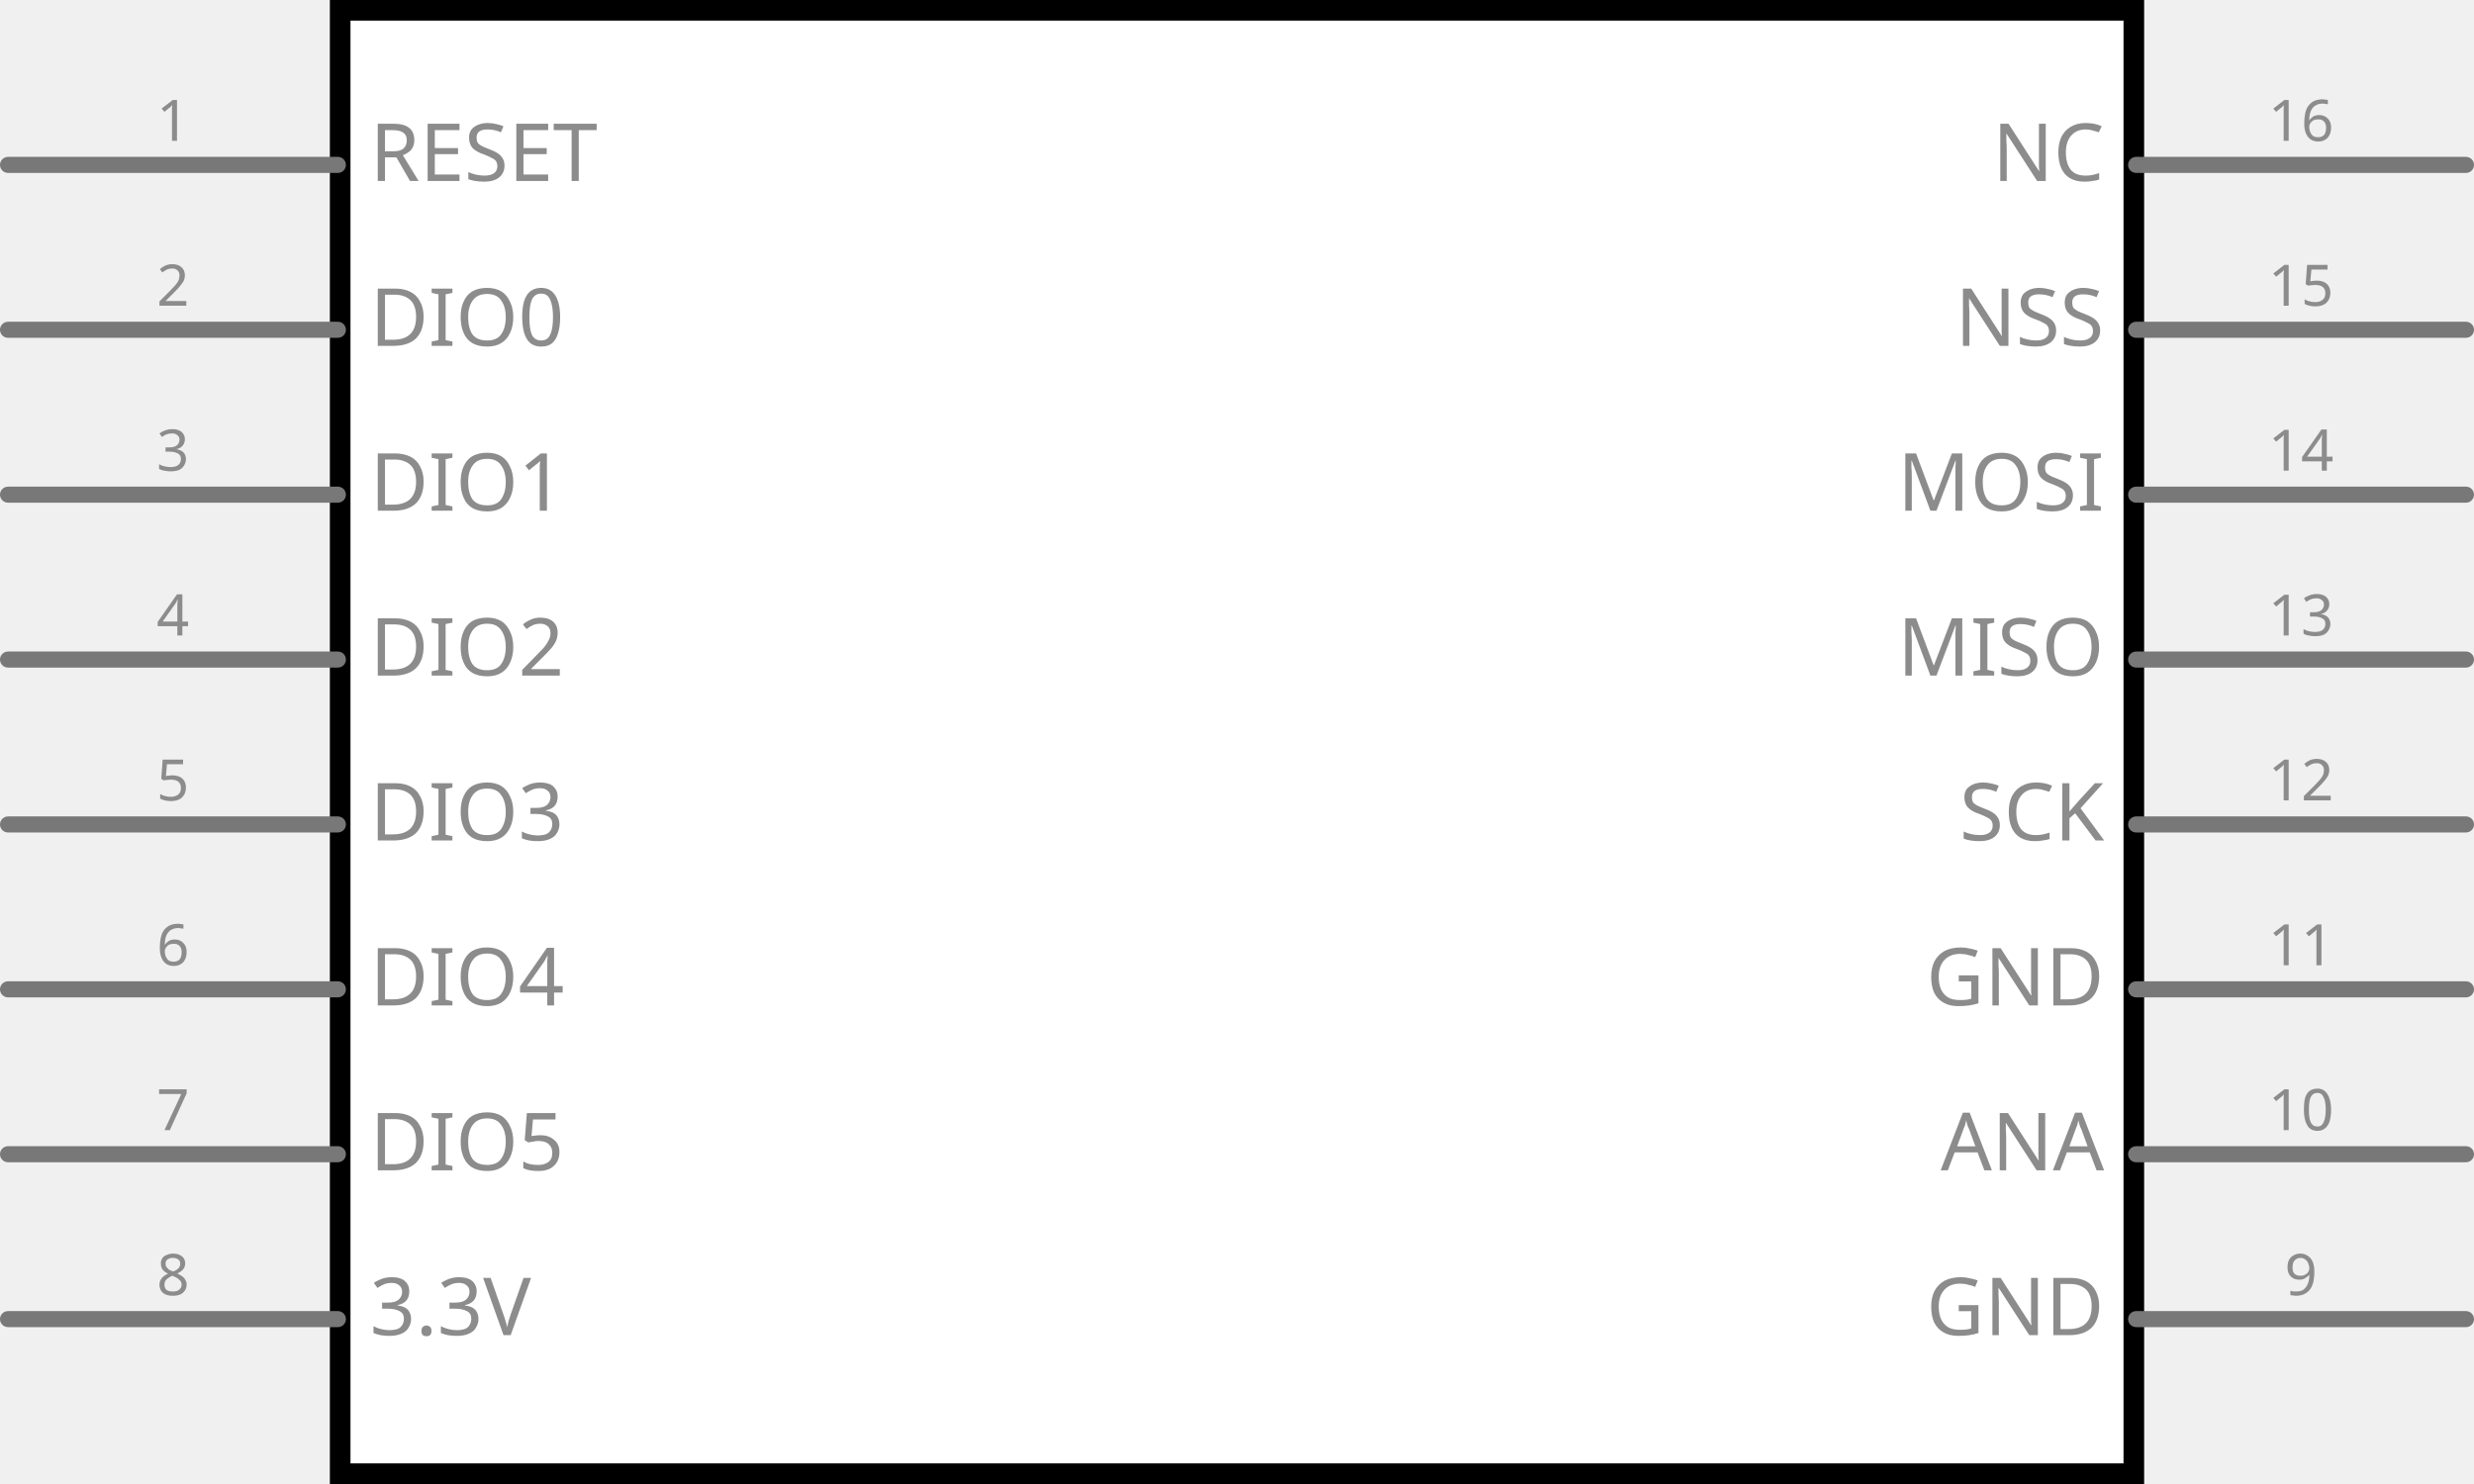
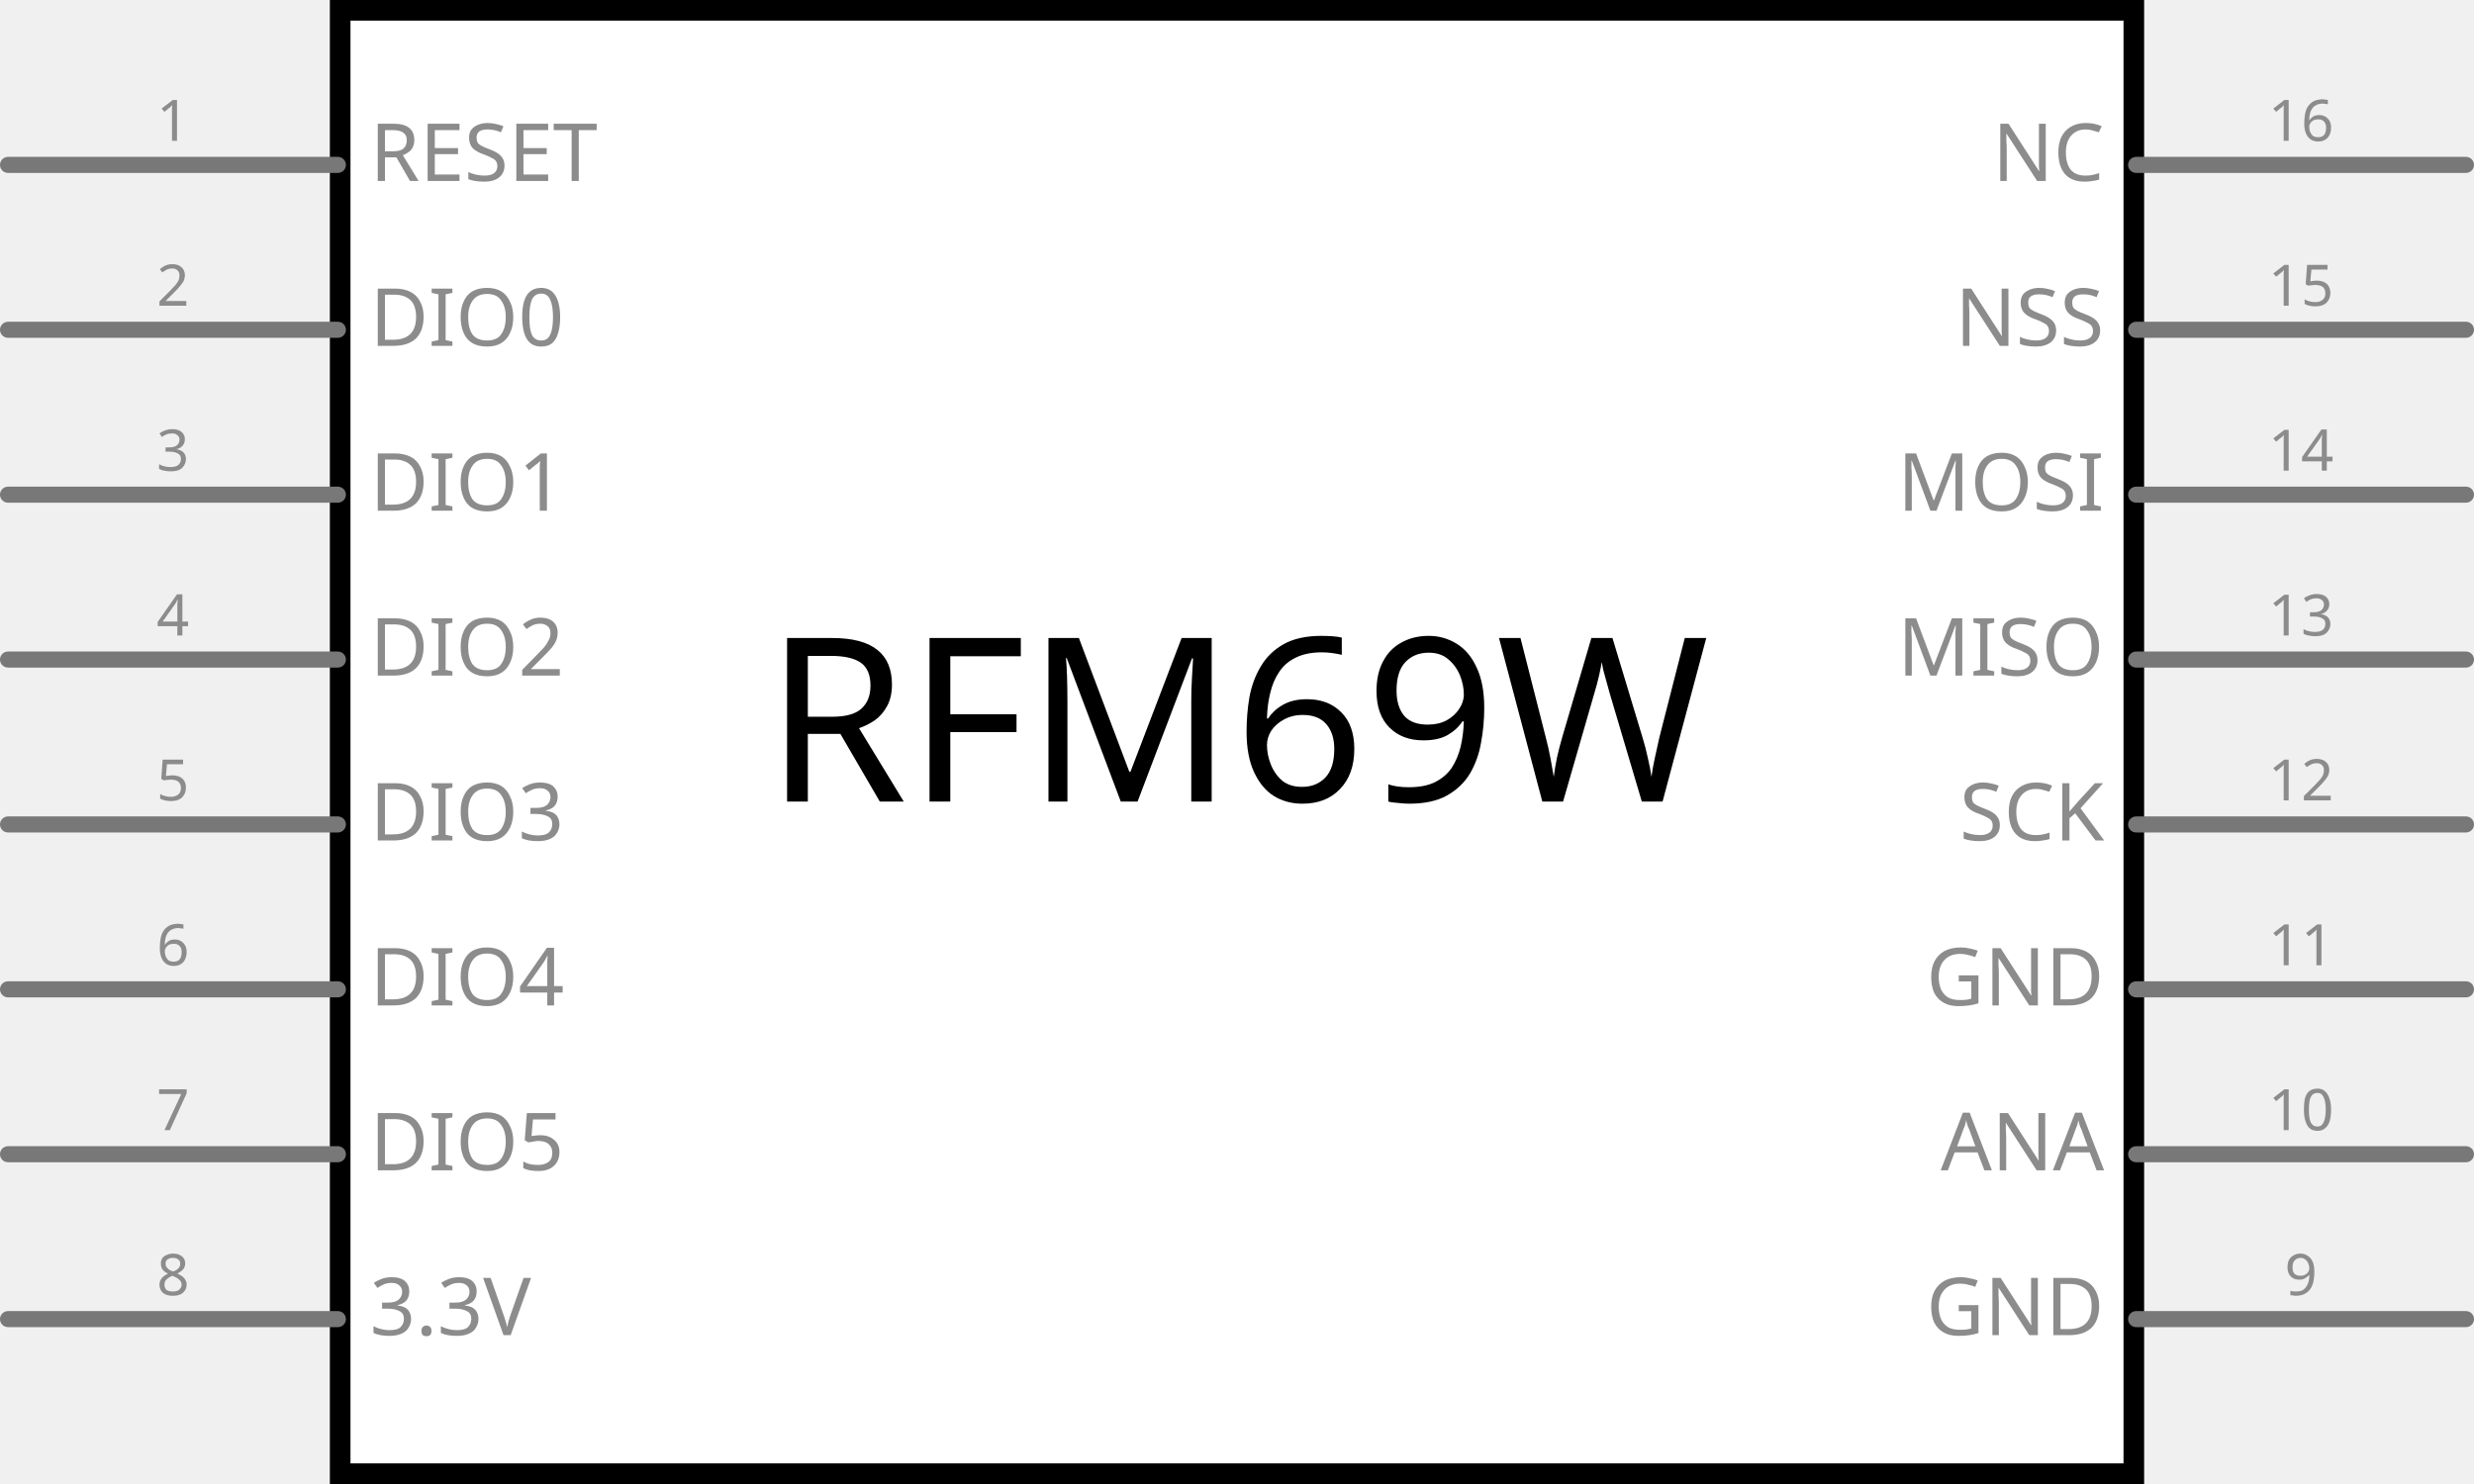
- <svg xmlns="http://www.w3.org/2000/svg" version="1.2" width="1.5in" height="0.9in" viewBox="0 0 108 64.8" id="Layer_1">
+ <svg xmlns="http://www.w3.org/2000/svg" version="1.2" width="1.5in" height="0.9in" viewBox="0 0 108 64.8" id="svg">
  <g id="schematic">
-     <rect width="78.3" height="63.9" stroke="#000000" x="14.85" y="0.45" stroke-width="0.9" fill="#FFFFFF" id="outline" />
+     <rect fill="#FFFFFF" stroke="#000000" stroke-width="0.9" width="78.3" height="63.9" x="14.85" y="0.45" id="outline" />
+     <text fill="#000000" font-size="10" text-anchor="middle" font-family="Droid Sans" x="54" y="35" id="ic-label">RFM69W</text>
    <g id="pin-connectors">
-       <line x1="0.35" y1="7.2" x2="14.75" y2="7.2" id="pin1-connector" stroke="#787878" stroke-linecap="round" stroke-width="0.7" />
-       <line x1="0.35" y1="14.4" x2="14.75" y2="14.4" id="pin2-connector" stroke="#787878" stroke-linecap="round" stroke-width="0.7" />
-       <line x1="0.35" y1="21.6" x2="14.75" y2="21.6" id="pin3-connector" stroke="#787878" stroke-linecap="round" stroke-width="0.7" />
-       <line x1="0.35" y1="28.8" x2="14.75" y2="28.8" id="pin4-connector" stroke="#787878" stroke-linecap="round" stroke-width="0.7" />
-       <line x1="0.35" y1="36" x2="14.75" y2="36" id="pin5-connector" stroke="#787878" stroke-linecap="round" stroke-width="0.7" />
-       <line x1="0.35" y1="43.2" x2="14.75" y2="43.2" id="pin6-connector" stroke="#787878" stroke-linecap="round" stroke-width="0.7" />
-       <line x1="0.35" y1="50.4" x2="14.75" y2="50.4" id="pin7-connector" stroke="#787878" stroke-linecap="round" stroke-width="0.7" />
-       <line x1="0.35" y1="57.6" x2="14.75" y2="57.6" id="pin8-connector" stroke="#787878" stroke-linecap="round" stroke-width="0.7" />
-       <line x1="93.25" y1="57.6" x2="107.65" y2="57.6" id="pin9-connector" stroke="#787878" stroke-linecap="round" stroke-width="0.7" />
-       <line x1="93.25" y1="50.4" x2="107.65" y2="50.4" id="pin10-connector" stroke="#787878" stroke-linecap="round" stroke-width="0.7" />
-       <line x1="93.25" y1="43.2" x2="107.65" y2="43.2" id="pin11-connector" stroke="#787878" stroke-linecap="round" stroke-width="0.7" />
-       <line x1="93.25" y1="36" x2="107.65" y2="36" id="pin12-connector" stroke="#787878" stroke-linecap="round" stroke-width="0.7" />
-       <line x1="93.25" y1="28.8" x2="107.65" y2="28.8" id="pin13-connector" stroke="#787878" stroke-linecap="round" stroke-width="0.7" />
-       <line x1="93.25" y1="21.6" x2="107.65" y2="21.6" id="pin14-connector" stroke="#787878" stroke-linecap="round" stroke-width="0.7" />
-       <line x1="93.25" y1="14.4" x2="107.65" y2="14.4" id="pin15-connector" stroke="#787878" stroke-linecap="round" stroke-width="0.7" />
-       <line x1="93.25" y1="7.2" x2="107.65" y2="7.2" id="pin16-connector" stroke="#787878" stroke-linecap="round" stroke-width="0.7" />
+       <line stroke="#787878" stroke-linecap="round" stroke-width="0.7" x1="0.35" y1="7.2" x2="14.75" y2="7.2" id="pin1-connector" />
+       <line stroke="#787878" stroke-linecap="round" stroke-width="0.7" x1="0.35" y1="14.4" x2="14.75" y2="14.4" id="pin2-connector" />
+       <line stroke="#787878" stroke-linecap="round" stroke-width="0.7" x1="0.35" y1="21.6" x2="14.75" y2="21.6" id="pin3-connector" />
+       <line stroke="#787878" stroke-linecap="round" stroke-width="0.7" x1="0.35" y1="28.8" x2="14.75" y2="28.8" id="pin4-connector" />
+       <line stroke="#787878" stroke-linecap="round" stroke-width="0.7" x1="0.35" y1="36" x2="14.75" y2="36" id="pin5-connector" />
+       <line stroke="#787878" stroke-linecap="round" stroke-width="0.7" x1="0.35" y1="43.2" x2="14.75" y2="43.2" id="pin6-connector" />
+       <line stroke="#787878" stroke-linecap="round" stroke-width="0.7" x1="0.35" y1="50.4" x2="14.75" y2="50.4" id="pin7-connector" />
+       <line stroke="#787878" stroke-linecap="round" stroke-width="0.7" x1="0.35" y1="57.6" x2="14.75" y2="57.6" id="pin8-connector" />
+       <line stroke="#787878" stroke-linecap="round" stroke-width="0.7" x1="93.25" y1="57.6" x2="107.65" y2="57.6" id="pin9-connector" />
+       <line stroke="#787878" stroke-linecap="round" stroke-width="0.7" x1="93.25" y1="50.4" x2="107.65" y2="50.4" id="pin10-connector" />
+       <line stroke="#787878" stroke-linecap="round" stroke-width="0.7" x1="93.25" y1="43.2" x2="107.65" y2="43.2" id="pin11-connector" />
+       <line stroke="#787878" stroke-linecap="round" stroke-width="0.7" x1="93.25" y1="36" x2="107.65" y2="36" id="pin12-connector" />
+       <line stroke="#787878" stroke-linecap="round" stroke-width="0.7" x1="93.25" y1="28.8" x2="107.65" y2="28.8" id="pin13-connector" />
+       <line stroke="#787878" stroke-linecap="round" stroke-width="0.7" x1="93.25" y1="21.6" x2="107.65" y2="21.6" id="pin14-connector" />
+       <line stroke="#787878" stroke-linecap="round" stroke-width="0.7" x1="93.25" y1="14.4" x2="107.65" y2="14.4" id="pin15-connector" />
+       <line stroke="#787878" stroke-linecap="round" stroke-width="0.7" x1="93.25" y1="7.2" x2="107.65" y2="7.2" id="pin16-connector" />
    </g>
    <g id="pin-numbers">
-       <text font-size="2.5" text-anchor="middle" font-family="Droid Sans" x="7.55" y="6.15" fill="#8c8c8c" id="pin1-number">1</text>
-       <text font-size="2.5" text-anchor="middle" font-family="Droid Sans" x="7.55" y="13.35" fill="#8c8c8c" id="pin2-number">2</text>
-       <text font-size="2.5" text-anchor="middle" font-family="Droid Sans" x="7.55" y="20.55" fill="#8c8c8c" id="pin3-number">3</text>
-       <text font-size="2.5" text-anchor="middle" font-family="Droid Sans" x="7.55" y="27.75" fill="#8c8c8c" id="pin4-number">4</text>
-       <text font-size="2.5" text-anchor="middle" font-family="Droid Sans" x="7.55" y="34.95" fill="#8c8c8c" id="pin5-number">5</text>
-       <text font-size="2.5" text-anchor="middle" font-family="Droid Sans" x="7.55" y="42.15" fill="#8c8c8c" id="pin6-number">6</text>
-       <text font-size="2.5" text-anchor="middle" font-family="Droid Sans" x="7.55" y="49.35" fill="#8c8c8c" id="pin7-number">7</text>
-       <text font-size="2.5" text-anchor="middle" font-family="Droid Sans" x="7.55" y="56.55" fill="#8c8c8c" id="pin8-number">8</text>
-       <text font-size="2.5" text-anchor="middle" font-family="Droid Sans" x="100.45" y="56.55" fill="#8c8c8c" id="pin9-number">9</text>
-       <text font-size="2.5" text-anchor="middle" font-family="Droid Sans" x="100.45" y="49.35" fill="#8c8c8c" id="pin10-number">10</text>
-       <text font-size="2.5" text-anchor="middle" font-family="Droid Sans" x="100.45" y="42.15" fill="#8c8c8c" id="pin11-number">11</text>
-       <text font-size="2.5" text-anchor="middle" font-family="Droid Sans" x="100.45" y="34.95" fill="#8c8c8c" id="pin12-number">12</text>
-       <text font-size="2.5" text-anchor="middle" font-family="Droid Sans" x="100.45" y="27.75" fill="#8c8c8c" id="pin13-number">13</text>
-       <text font-size="2.5" text-anchor="middle" font-family="Droid Sans" x="100.45" y="20.55" fill="#8c8c8c" id="pin14-number">14</text>
-       <text font-size="2.5" text-anchor="middle" font-family="Droid Sans" x="100.45" y="13.35" fill="#8c8c8c" id="pin15-number">15</text>
-       <text font-size="2.5" text-anchor="middle" font-family="Droid Sans" x="100.45" y="6.15" fill="#8c8c8c" id="pin16-number">16</text>
+       <text fill="#8c8c8c" font-size="2.5" text-anchor="middle" font-family="Droid Sans" x="7.55" y="6.15" id="pin1-number">1</text>
+       <text fill="#8c8c8c" font-size="2.5" text-anchor="middle" font-family="Droid Sans" x="7.55" y="13.35" id="pin2-number">2</text>
+       <text fill="#8c8c8c" font-size="2.5" text-anchor="middle" font-family="Droid Sans" x="7.55" y="20.55" id="pin3-number">3</text>
+       <text fill="#8c8c8c" font-size="2.5" text-anchor="middle" font-family="Droid Sans" x="7.55" y="27.75" id="pin4-number">4</text>
+       <text fill="#8c8c8c" font-size="2.5" text-anchor="middle" font-family="Droid Sans" x="7.55" y="34.95" id="pin5-number">5</text>
+       <text fill="#8c8c8c" font-size="2.5" text-anchor="middle" font-family="Droid Sans" x="7.55" y="42.15" id="pin6-number">6</text>
+       <text fill="#8c8c8c" font-size="2.5" text-anchor="middle" font-family="Droid Sans" x="7.55" y="49.35" id="pin7-number">7</text>
+       <text fill="#8c8c8c" font-size="2.5" text-anchor="middle" font-family="Droid Sans" x="7.55" y="56.55" id="pin8-number">8</text>
+       <text fill="#8c8c8c" font-size="2.5" text-anchor="middle" font-family="Droid Sans" x="100.45" y="56.55" id="pin9-number">9</text>
+       <text fill="#8c8c8c" font-size="2.5" text-anchor="middle" font-family="Droid Sans" x="100.45" y="49.35" id="pin10-number">10</text>
+       <text fill="#8c8c8c" font-size="2.5" text-anchor="middle" font-family="Droid Sans" x="100.45" y="42.15" id="pin11-number">11</text>
+       <text fill="#8c8c8c" font-size="2.5" text-anchor="middle" font-family="Droid Sans" x="100.45" y="34.95" id="pin12-number">12</text>
+       <text fill="#8c8c8c" font-size="2.5" text-anchor="middle" font-family="Droid Sans" x="100.45" y="27.75" id="pin13-number">13</text>
+       <text fill="#8c8c8c" font-size="2.5" text-anchor="middle" font-family="Droid Sans" x="100.45" y="20.55" id="pin14-number">14</text>
+       <text fill="#8c8c8c" font-size="2.5" text-anchor="middle" font-family="Droid Sans" x="100.45" y="13.35" id="pin15-number">15</text>
+       <text fill="#8c8c8c" font-size="2.5" text-anchor="middle" font-family="Droid Sans" x="100.45" y="6.15" id="pin16-number">16</text>
    </g>
    <g id="pin-labels">
-       <text font-size="3.5" font-family="Droid Sans" x="16.15" y="7.9" fill="#8c8c8c" id="pin1-label">RESET</text>
-       <text font-size="3.5" font-family="Droid Sans" x="16.15" y="15.1" fill="#8c8c8c" id="pin2-label">DIO0</text>
-       <text font-size="3.5" font-family="Droid Sans" x="16.15" y="22.3" fill="#8c8c8c" id="pin3-label">DIO1</text>
-       <text font-size="3.5" font-family="Droid Sans" x="16.15" y="29.5" fill="#8c8c8c" id="pin4-label">DIO2</text>
-       <text font-size="3.5" font-family="Droid Sans" x="16.15" y="36.7" fill="#8c8c8c" id="pin5-label">DIO3</text>
-       <text font-size="3.5" font-family="Droid Sans" x="16.15" y="43.9" fill="#8c8c8c" id="pin6-label">DIO4</text>
-       <text font-size="3.5" font-family="Droid Sans" x="16.15" y="51.1" fill="#8c8c8c" id="pin7-label">DIO5</text>
-       <text font-size="3.5" font-family="Droid Sans" x="16.15" y="58.3" fill="#8c8c8c" id="pin8-label">3.3V</text>
-       <text font-size="3.5" text-anchor="end" font-family="Droid Sans" x="91.85" y="58.3" fill="#8c8c8c" id="pin9-label">GND</text>
-       <text font-size="3.5" text-anchor="end" font-family="Droid Sans" x="91.85" y="51.1" fill="#8c8c8c" id="pin10-label">ANA</text>
-       <text font-size="3.5" text-anchor="end" font-family="Droid Sans" x="91.85" y="43.9" fill="#8c8c8c" id="pin11-label">GND</text>
-       <text font-size="3.5" text-anchor="end" font-family="Droid Sans" x="91.85" y="36.7" fill="#8c8c8c" id="pin12-label">SCK</text>
-       <text font-size="3.5" text-anchor="end" font-family="Droid Sans" x="91.85" y="29.5" fill="#8c8c8c" id="pin13-label">MISO</text>
-       <text font-size="3.5" text-anchor="end" font-family="Droid Sans" x="91.85" y="22.3" fill="#8c8c8c" id="pin14-label">MOSI</text>
-       <text font-size="3.5" text-anchor="end" font-family="Droid Sans" x="91.85" y="15.1" fill="#8c8c8c" id="pin15-label">NSS</text>
-       <text font-size="3.5" text-anchor="end" font-family="Droid Sans" x="91.85" y="7.9" fill="#8c8c8c" id="pin16-label">NC</text>
+       <text fill="#8c8c8c" font-size="3.5" font-family="Droid Sans" x="16.15" y="7.9" id="pin1-label">RESET</text>
+       <text fill="#8c8c8c" font-size="3.5" font-family="Droid Sans" x="16.15" y="15.1" id="pin2-label">DIO0</text>
+       <text fill="#8c8c8c" font-size="3.5" font-family="Droid Sans" x="16.15" y="22.3" id="pin3-label">DIO1</text>
+       <text fill="#8c8c8c" font-size="3.5" font-family="Droid Sans" x="16.15" y="29.5" id="pin4-label">DIO2</text>
+       <text fill="#8c8c8c" font-size="3.5" font-family="Droid Sans" x="16.15" y="36.7" id="pin5-label">DIO3</text>
+       <text fill="#8c8c8c" font-size="3.5" font-family="Droid Sans" x="16.15" y="43.9" id="pin6-label">DIO4</text>
+       <text fill="#8c8c8c" font-size="3.5" font-family="Droid Sans" x="16.15" y="51.1" id="pin7-label">DIO5</text>
+       <text fill="#8c8c8c" font-size="3.5" font-family="Droid Sans" x="16.15" y="58.3" id="pin8-label">3.3V</text>
+       <text fill="#8c8c8c" font-size="3.5" text-anchor="end" font-family="Droid Sans" x="91.85" y="58.3" id="pin9-label">GND</text>
+       <text fill="#8c8c8c" font-size="3.5" text-anchor="end" font-family="Droid Sans" x="91.85" y="51.1" id="pin10-label">ANA</text>
+       <text fill="#8c8c8c" font-size="3.5" text-anchor="end" font-family="Droid Sans" x="91.85" y="43.9" id="pin11-label">GND</text>
+       <text fill="#8c8c8c" font-size="3.5" text-anchor="end" font-family="Droid Sans" x="91.85" y="36.7" id="pin12-label">SCK</text>
+       <text fill="#8c8c8c" font-size="3.5" text-anchor="end" font-family="Droid Sans" x="91.85" y="29.5" id="pin13-label">MISO</text>
+       <text fill="#8c8c8c" font-size="3.5" text-anchor="end" font-family="Droid Sans" x="91.85" y="22.3" id="pin14-label">MOSI</text>
+       <text fill="#8c8c8c" font-size="3.5" text-anchor="end" font-family="Droid Sans" x="91.85" y="15.1" id="pin15-label">NSS</text>
+       <text fill="#8c8c8c" font-size="3.5" text-anchor="end" font-family="Droid Sans" x="91.85" y="7.9" id="pin16-label">NC</text>
    </g>
  </g>
</svg>
